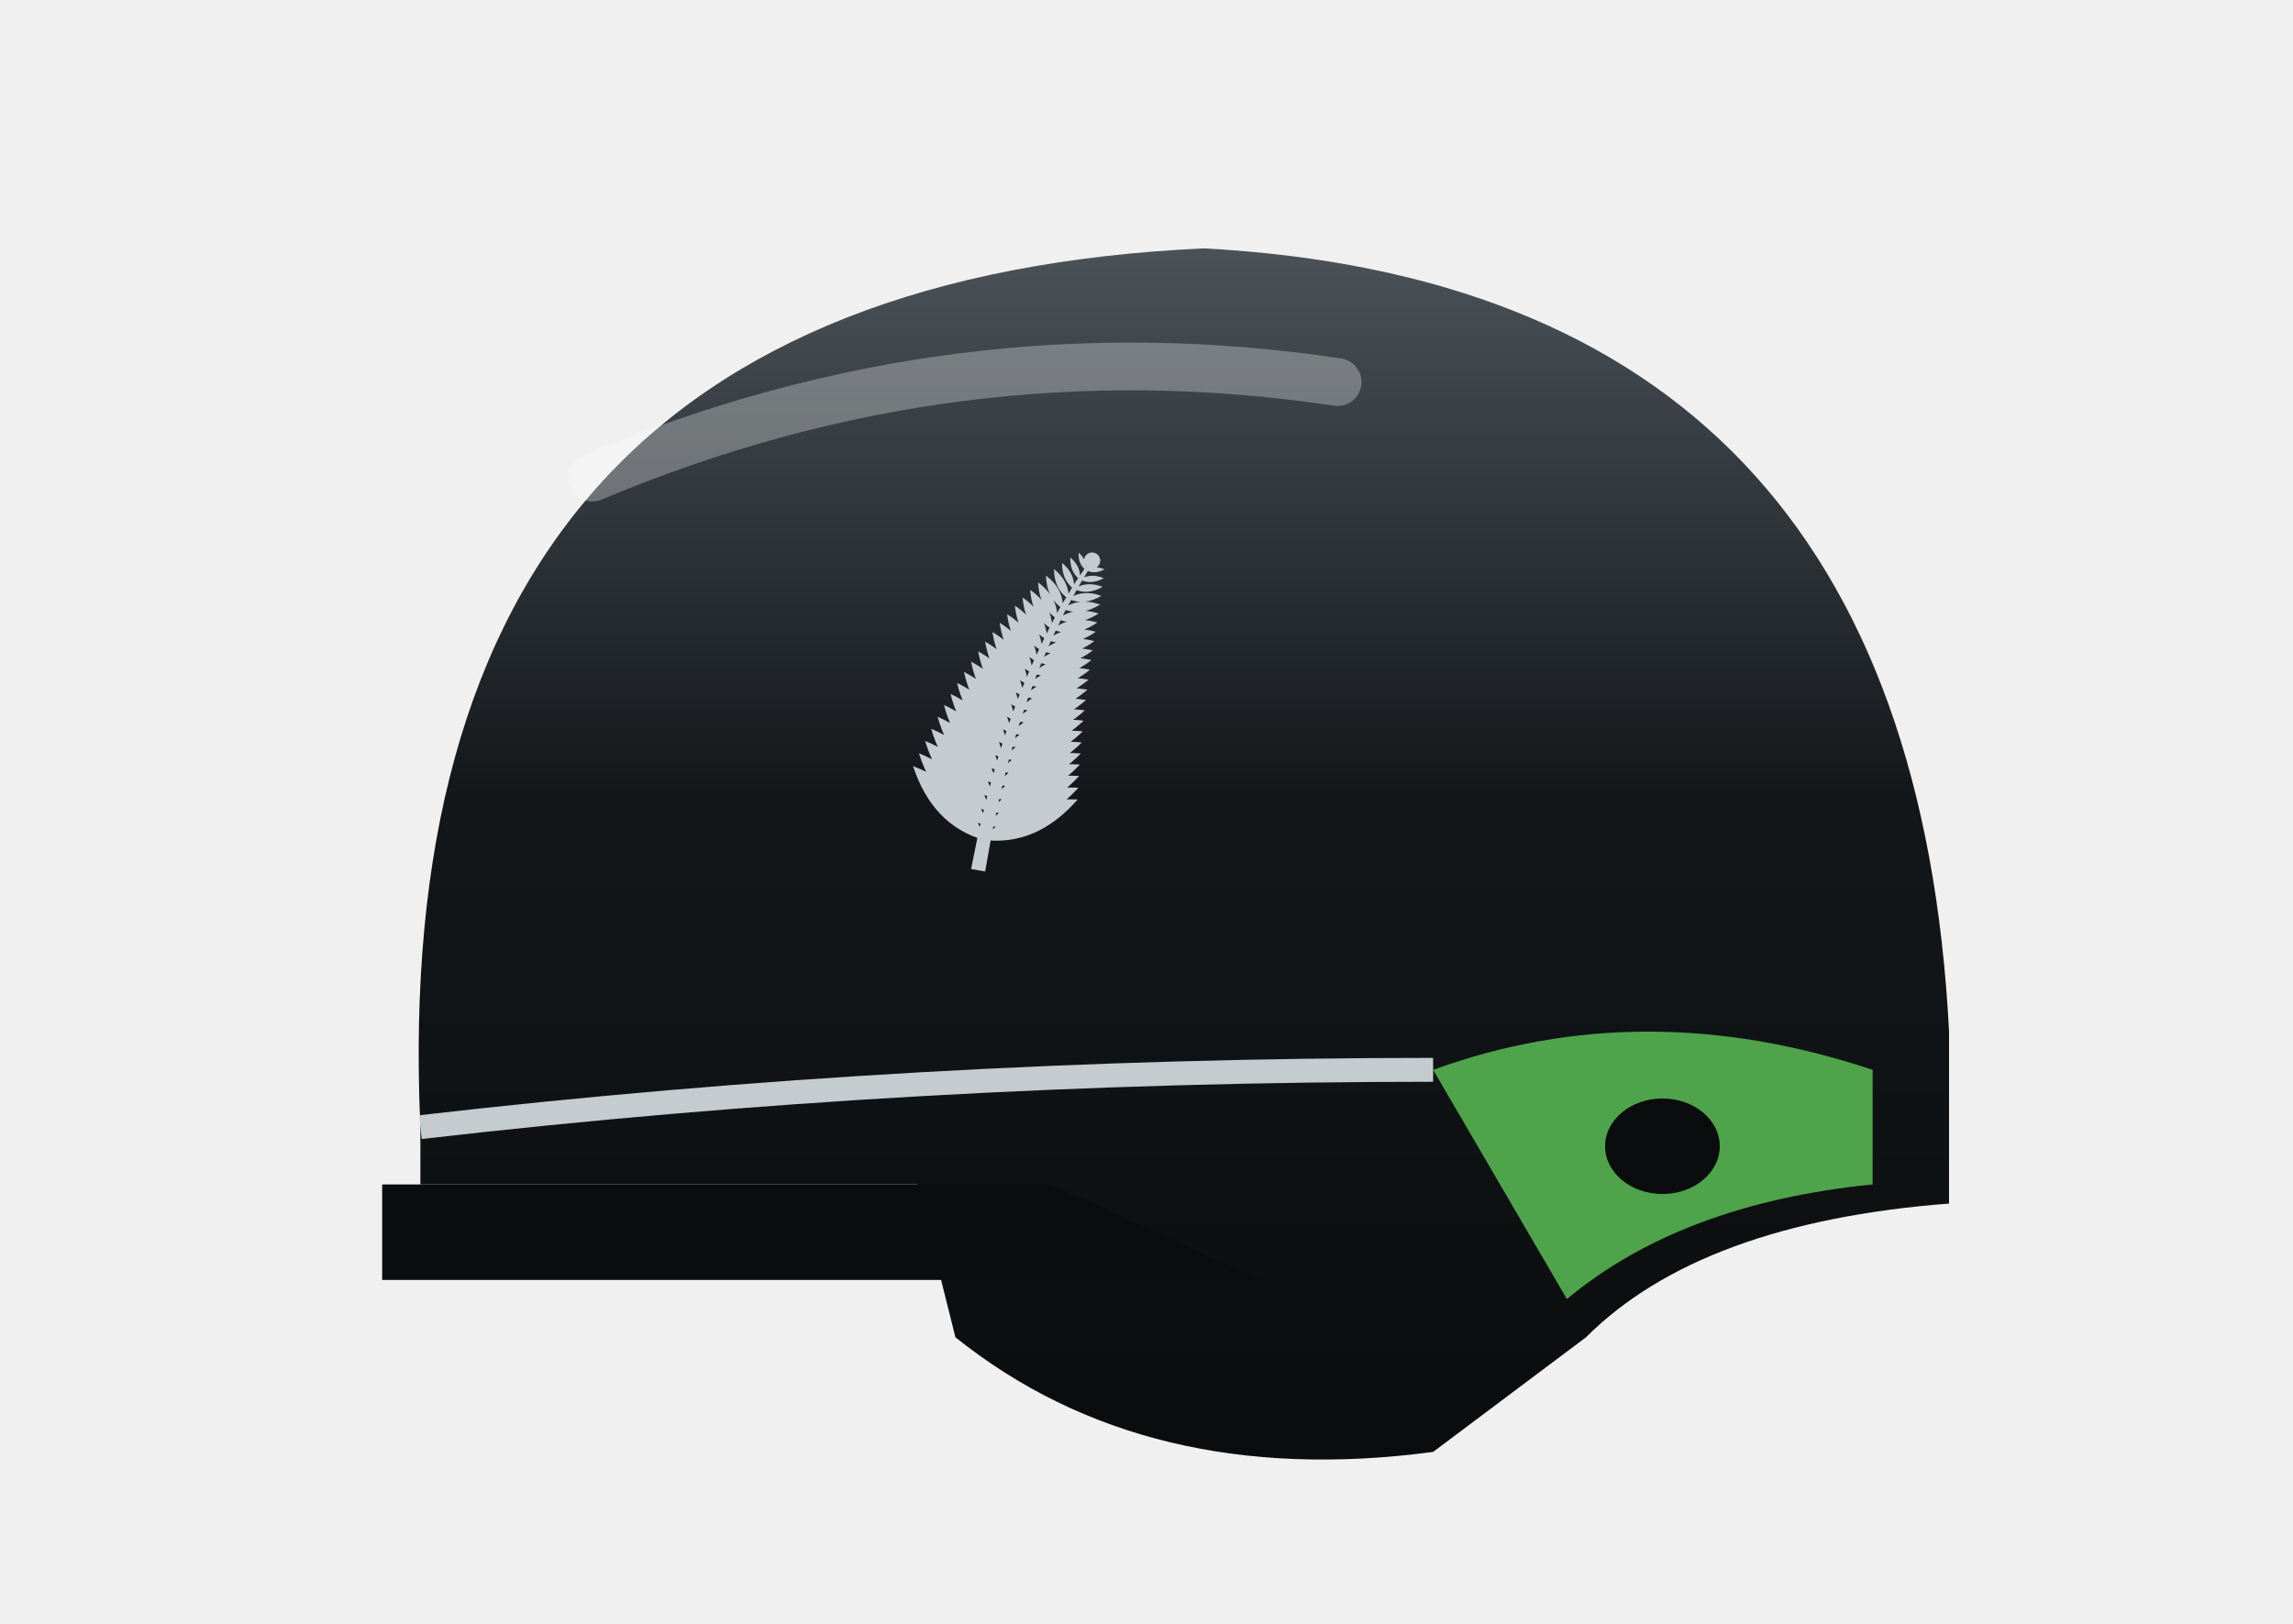
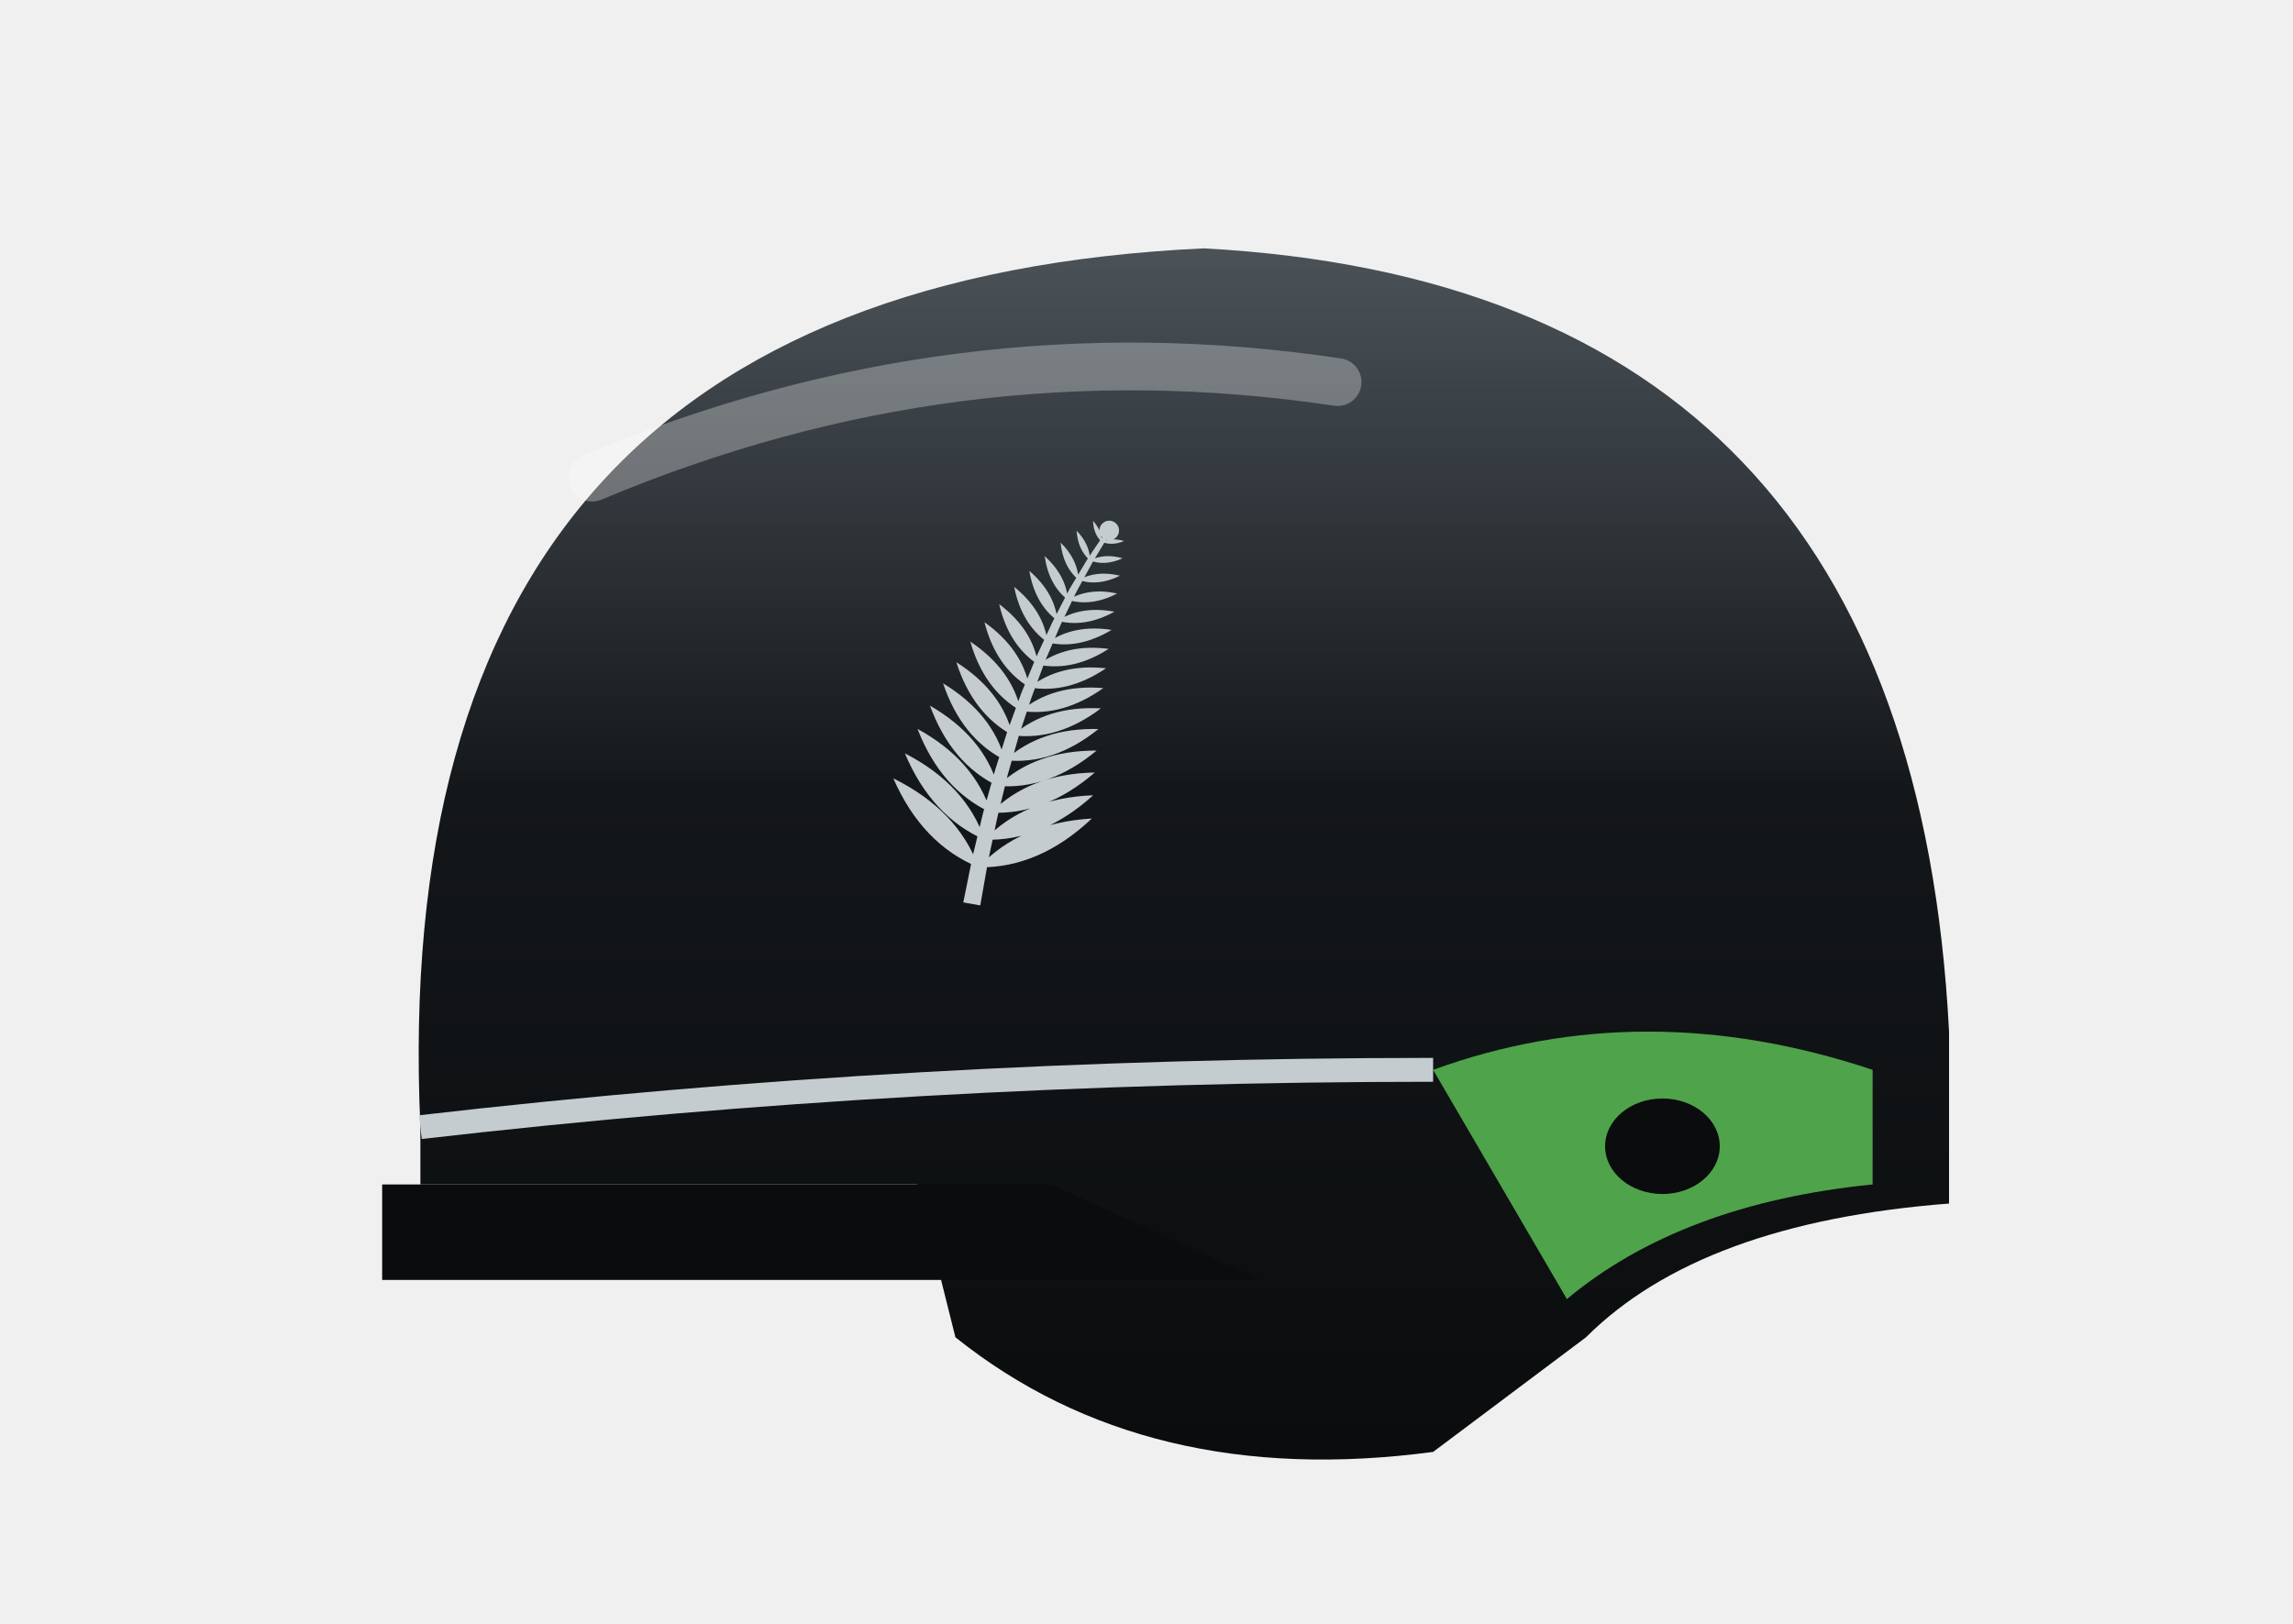
<svg xmlns="http://www.w3.org/2000/svg" viewBox="0 0 240 170" width="240" height="170" role="img" aria-label="Auckland helmet">
  <defs>
    <path id="fern" d="M2.2 0 L2.2 -11.7 L2.6 -23.1 L3.3 -34 L4.4 -44.6 L5.9 -54.8 L7.7 -64.5 L9.9 -73.9 L12.4 -82.9 L15.3 -91.5 L18.5 -99.8 L17.5 -100.2 L13.9 -92.1 L10.6 -83.5 L7.8 -74.5 L5.3 -65.1 L3.1 -55.2 L1.3 -45 L-0.1 -34.4 L-1.2 -23.3 L-1.9 -11.9 L-2.2 0 Z M0.1 -9.5 Q16.5 -10.4 26.4 -26.8 Q7.4 -24.1 0.1 -9.5 Z M0.1 -9.5 Q-6.5 -24.5 -25.3 -28.1 Q-16.2 -11.2 0.1 -9.5 Z M0.3 -13.9 Q16.1 -14.7 26 -30.4 Q7.5 -28 0.3 -13.9 Z M0.3 -13.9 Q-6 -28.5 -24.2 -32.3 Q-15.5 -15.8 0.3 -13.9 Z M0.4 -18.3 Q15.8 -18.8 25.6 -34 Q7.7 -31.9 0.4 -18.3 Z M0.4 -18.3 Q-5.4 -32.5 -23 -36.4 Q-14.8 -20.3 0.4 -18.3 Z M0.7 -22.6 Q15.6 -22.9 25.2 -37.5 Q7.9 -35.7 0.7 -22.6 Z M0.7 -22.6 Q-4.8 -36.5 -21.8 -40.4 Q-14.1 -24.8 0.7 -22.6 Z M1 -26.9 Q15.4 -27 24.9 -40.9 Q8.1 -39.4 1 -26.9 Z M1 -26.9 Q-4.1 -40.3 -20.5 -44.4 Q-13.2 -29.2 1 -26.9 Z M1.3 -31.1 Q15.2 -31 24.6 -44.3 Q8.3 -43.1 1.3 -31.1 Z M1.3 -31.1 Q-3.4 -44.1 -19.2 -48.3 Q-12.4 -33.5 1.3 -31.1 Z M1.7 -35.2 Q15.1 -35 24.3 -47.7 Q8.6 -46.7 1.7 -35.2 Z M1.7 -35.2 Q-2.7 -47.9 -17.8 -52 Q-11.4 -37.7 1.7 -35.2 Z M2.2 -39.3 Q15 -38.9 24 -51 Q9 -50.3 2.2 -39.3 Z M2.2 -39.3 Q-1.9 -51.5 -16.4 -55.7 Q-10.4 -41.9 2.2 -39.3 Z M2.7 -43.3 Q15 -42.7 23.8 -54.2 Q9.4 -53.7 2.7 -43.3 Z M2.7 -43.3 Q-1.1 -55.1 -14.9 -59.4 Q-9.4 -46 2.7 -43.3 Z M3.2 -47.3 Q15 -46.6 23.6 -57.4 Q9.8 -57.2 3.2 -47.3 Z M3.2 -47.3 Q-0.2 -58.6 -13.3 -62.9 Q-8.3 -50 3.2 -47.3 Z M3.9 -51.2 Q15.1 -50.3 23.5 -60.6 Q10.2 -60.5 3.9 -51.2 Z M3.9 -51.2 Q0.8 -62.1 -11.7 -66.4 Q-7.1 -54 3.9 -51.2 Z M4.5 -55.1 Q15.2 -54.1 23.3 -63.7 Q10.7 -63.8 4.5 -55.1 Z M4.5 -55.1 Q1.7 -65.5 -10.1 -69.7 Q-5.9 -57.9 4.5 -55.1 Z M5.2 -58.9 Q15.4 -57.8 23.2 -66.8 Q11.3 -67.1 5.2 -58.9 Z M5.2 -58.9 Q2.8 -68.8 -8.4 -73 Q-4.6 -61.7 5.2 -58.9 Z M6 -62.6 Q15.6 -61.4 23.1 -69.8 Q11.8 -70.3 6 -62.6 Z M6 -62.6 Q3.8 -72 -6.7 -76.2 Q-3.2 -65.4 6 -62.6 Z M6.8 -66.3 Q15.8 -65 23 -72.8 Q12.4 -73.4 6.8 -66.3 Z M6.8 -66.3 Q4.9 -75.2 -4.9 -79.2 Q-1.8 -69.1 6.8 -66.3 Z M7.7 -69.9 Q16.1 -68.5 23 -75.7 Q13.1 -76.5 7.7 -69.9 Z M7.7 -69.9 Q6.1 -78.2 -3 -82.2 Q-0.3 -72.7 7.7 -69.9 Z M8.6 -73.5 Q16.4 -72.1 22.9 -78.6 Q13.7 -79.5 8.6 -73.5 Z M8.6 -73.5 Q7.2 -81.2 -1.1 -85.1 Q1.2 -76.2 8.6 -73.5 Z M9.6 -77 Q16.7 -75.5 22.9 -81.5 Q14.4 -82.4 9.6 -77 Z M9.6 -77 Q8.5 -84.2 0.8 -87.8 Q2.8 -79.6 9.6 -77 Z M10.6 -80.4 Q17.1 -79 22.8 -84.3 Q15.1 -85.3 10.6 -80.4 Z M10.6 -80.4 Q9.7 -87 2.8 -90.5 Q4.5 -82.9 10.6 -80.4 Z M11.7 -83.8 Q17.5 -82.4 22.8 -87.1 Q15.8 -88.2 11.7 -83.8 Z M11.7 -83.8 Q11 -89.8 4.8 -93 Q6.2 -86.2 11.7 -83.8 Z M12.9 -87.1 Q18 -85.8 22.7 -89.8 Q16.6 -90.9 12.9 -87.1 Z M12.9 -87.1 Q12.3 -92.4 6.9 -95.4 Q8 -89.3 12.9 -87.1 Z M14 -90.4 Q18.5 -89.2 22.6 -92.6 Q17.3 -93.6 14 -90.4 Z M14 -90.4 Q13.7 -95 9 -97.7 Q9.9 -92.4 14 -90.4 Z M15.3 -93.6 Q19 -92.5 22.5 -95.3 Q18.1 -96.2 15.3 -93.6 Z M15.3 -93.6 Q15.1 -97.5 11.2 -99.8 Q11.9 -95.3 15.3 -93.6 Z M16.6 -96.8 Q19.4 -95.8 22.2 -98 Q18.8 -98.8 16.6 -96.8 Z M16.6 -96.8 Q16.5 -99.8 13.5 -101.7 Q13.9 -98.2 16.6 -96.8 Z M18 -100 m-2.5 0 a2.5 2.5 0 1 0 5 0 a2.5 2.5 0 1 0 -5 0 Z" />
+     <path id="fern-logo" d="M2.2 0 L2.2 -11.7 L2.6 -23.1 L3.3 -34 L4.4 -44.6 L5.9 -54.8 L7.7 -64.5 L9.9 -73.9 L12.4 -82.9 L15.3 -91.5 L18.5 -99.8 L17.5 -100.2 L13.9 -92.1 L10.6 -83.5 L7.8 -74.5 L5.3 -65.1 L3.1 -55.2 L1.3 -45 L-0.1 -34.4 L-1.2 -23.3 L-1.9 -11.9 L-2.2 0 Z M0.1 -9.5 Q15.4 -12 26.4 -26.8 Q8.5 -22.5 0.1 -9.5 Z M0.1 -9.5 Q-7.6 -22.9 -25.3 -28.1 Q-15.1 -12.8 0.1 -9.5 Z M0.4 -16.7 Q15 -18.9 25.7 -32.7 Q8.6 -29 0.4 -16.7 Z M0.4 -16.7 Q-6.7 -29.7 -23.5 -34.9 Q-14 -20.2 0.4 -16.7 Z M0.8 -23.8 Q14.6 -25.6 25.1 -38.5 Q8.8 -35.3 0.8 -23.8 Z M0.8 -23.8 Q-5.7 -36.3 -21.4 -41.6 Q-12.8 -27.4 0.8 -23.8 Z M1.3 -30.8 Q14.4 -32.1 24.6 -44.1 Q9.1 -41.4 1.3 -30.8 Z M1.3 -30.8 Q-4.5 -42.6 -19.3 -48 Q-11.4 -34.4 1.3 -30.8 Z M2 -37.6 Q14.4 -38.5 24.1 -49.6 Q9.6 -47.4 2 -37.6 Z M2 -37.6 Q-3.2 -48.8 -17 -54.2 Q-9.9 -41.2 2 -37.6 Z M2.8 -44.2 Q14.4 -44.8 23.8 -54.9 Q10.1 -53.2 2.8 -44.2 Z M2.8 -44.2 Q-1.8 -54.8 -14.6 -60.1 Q-8.2 -47.9 2.8 -44.2 Z M3.8 -50.7 Q14.5 -51 23.5 -60.1 Q10.7 -58.9 3.8 -50.7 Z M3.8 -50.7 Q-0.3 -60.7 -12 -65.9 Q-6.4 -54.4 3.8 -50.7 Z M4.9 -57 Q14.8 -57 23.3 -65.2 Q11.5 -64.4 4.9 -57 Z M4.9 -57 Q1.4 -66.3 -9.3 -71.4 Q-4.4 -60.6 4.9 -57 Z M6.1 -63.1 Q15.2 -62.9 23.1 -70.2 Q12.3 -69.7 6.1 -63.1 Z M6.1 -63.1 Q3.2 -71.7 -6.4 -76.6 Q-2.2 -66.7 6.1 -63.1 Z M7.5 -69.1 Q15.6 -68.7 23 -75.1 Q13.3 -74.9 7.5 -69.1 Z M7.5 -69.1 Q5.1 -76.9 -3.4 -81.6 Q0.1 -72.6 7.5 -69.1 Z M9 -75 Q16.2 -74.4 22.9 -79.8 Q14.3 -79.9 9 -75 Z M9 -75 Q7.1 -81.9 -0.3 -86.3 Q2.6 -78.2 9 -75 Z M10.7 -80.7 Q16.9 -80 22.8 -84.5 Q15.4 -84.8 10.7 -80.7 Z M10.7 -80.7 Q9.2 -86.7 2.9 -90.7 Q5.2 -83.6 10.7 -80.7 Z M12.5 -86.2 Q17.7 -85.4 22.7 -89.1 Q16.6 -89.5 12.5 -86.2 Z M12.5 -86.2 Q11.4 -91.3 6.3 -94.8 Q8 -88.8 12.5 -86.2 Z M14.5 -91.6 Q18.5 -90.8 22.6 -93.6 Q17.7 -94.1 14.5 -91.6 Z M14.5 -91.6 Q13.8 -95.6 9.8 -98.5 Q11 -93.7 14.5 -91.6 Z M16.6 -96.8 Q19.4 -96.2 22.2 -98 Q18.9 -98.4 16.6 -96.8 Z M16.6 -96.8 Q16.2 -99.6 13.5 -101.7 Q14.2 -98.4 16.6 -96.8 Z M18 -100 m-2.5 0 a2.5 2.5 0 1 0 5 0 a2.5 2.5 0 1 0 -5 0 Z" />
  </defs>
  <defs>
    <linearGradient id="gloss" x1="0" y1="0" x2="0" y2="1">
      <stop offset="0" stop-color="#4A5258" />
      <stop offset=".45" stop-color="#14171A" />
      <stop offset="1" stop-color="#0A0C0D" />
    </linearGradient>
  </defs>
  <path d="M44 118 Q40 30 126 26 Q200 30 204 108 L204 126 Q178 128 166 140 L150 152 Q120 156 100 140 L96 124 L44 124 Z" fill="url(#gloss)" />
  <path d="M150 112 Q172 104 196 112 L196 124 Q176 126 164 136 Z" fill="#4FA34A" />
  <ellipse cx="174" cy="120" rx="6" ry="5" fill="#0A0C0D" />
  <path d="M40 124 L110 124 L132 134 L40 134 Z" fill="#0A0C0D" />
  <path d="M62 50 Q100 34 140 40" fill="none" stroke="#fff" stroke-width="5" stroke-linecap="round" opacity=".3" />
-   <g transform="translate(105.6 74) rotate(10) scale(0.34) translate(-0.6 51.2)">
-     <use href="#fern" fill="#C5CCD0" />
+   <g transform="translate(105.6 74) rotate(10) scale(0.41) translate(-0.6 51.2)">
+     <use href="#fern-logo" fill="#C5CCD0" />
  </g>
  <path d="M44 118 Q96 112 150 112" fill="none" stroke="#C5CCD0" stroke-width="2.5" />
</svg>
